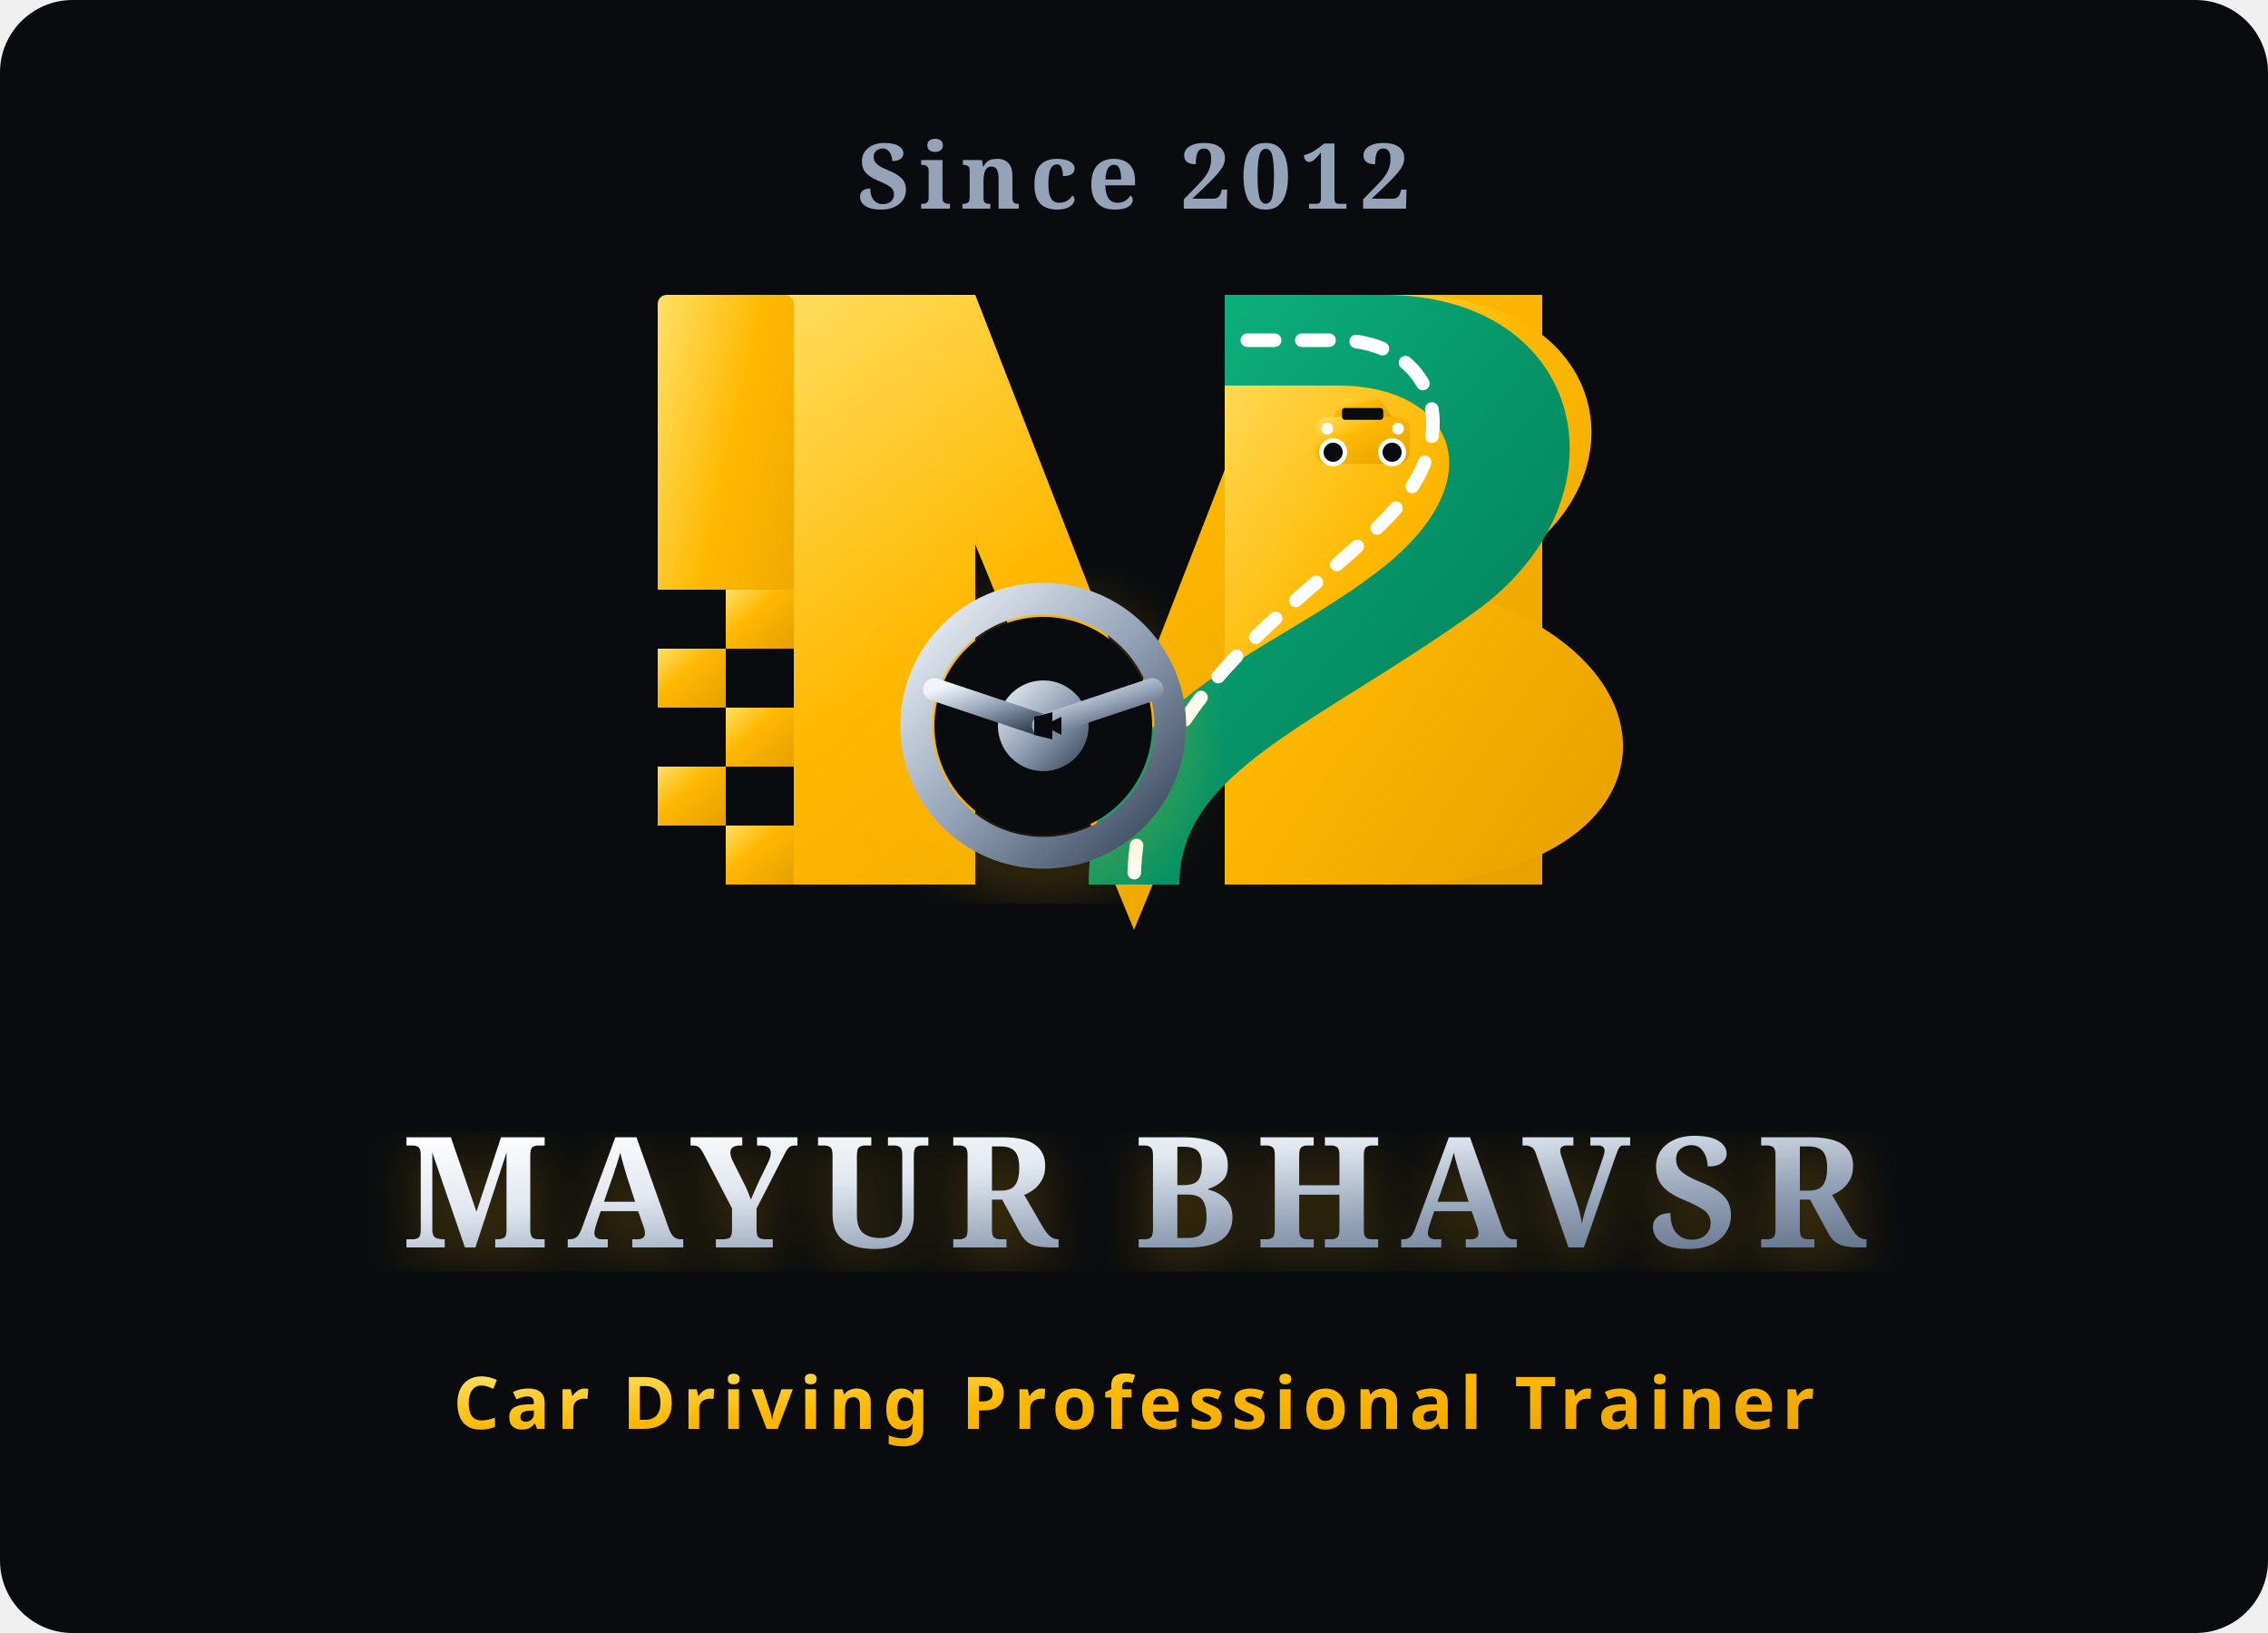
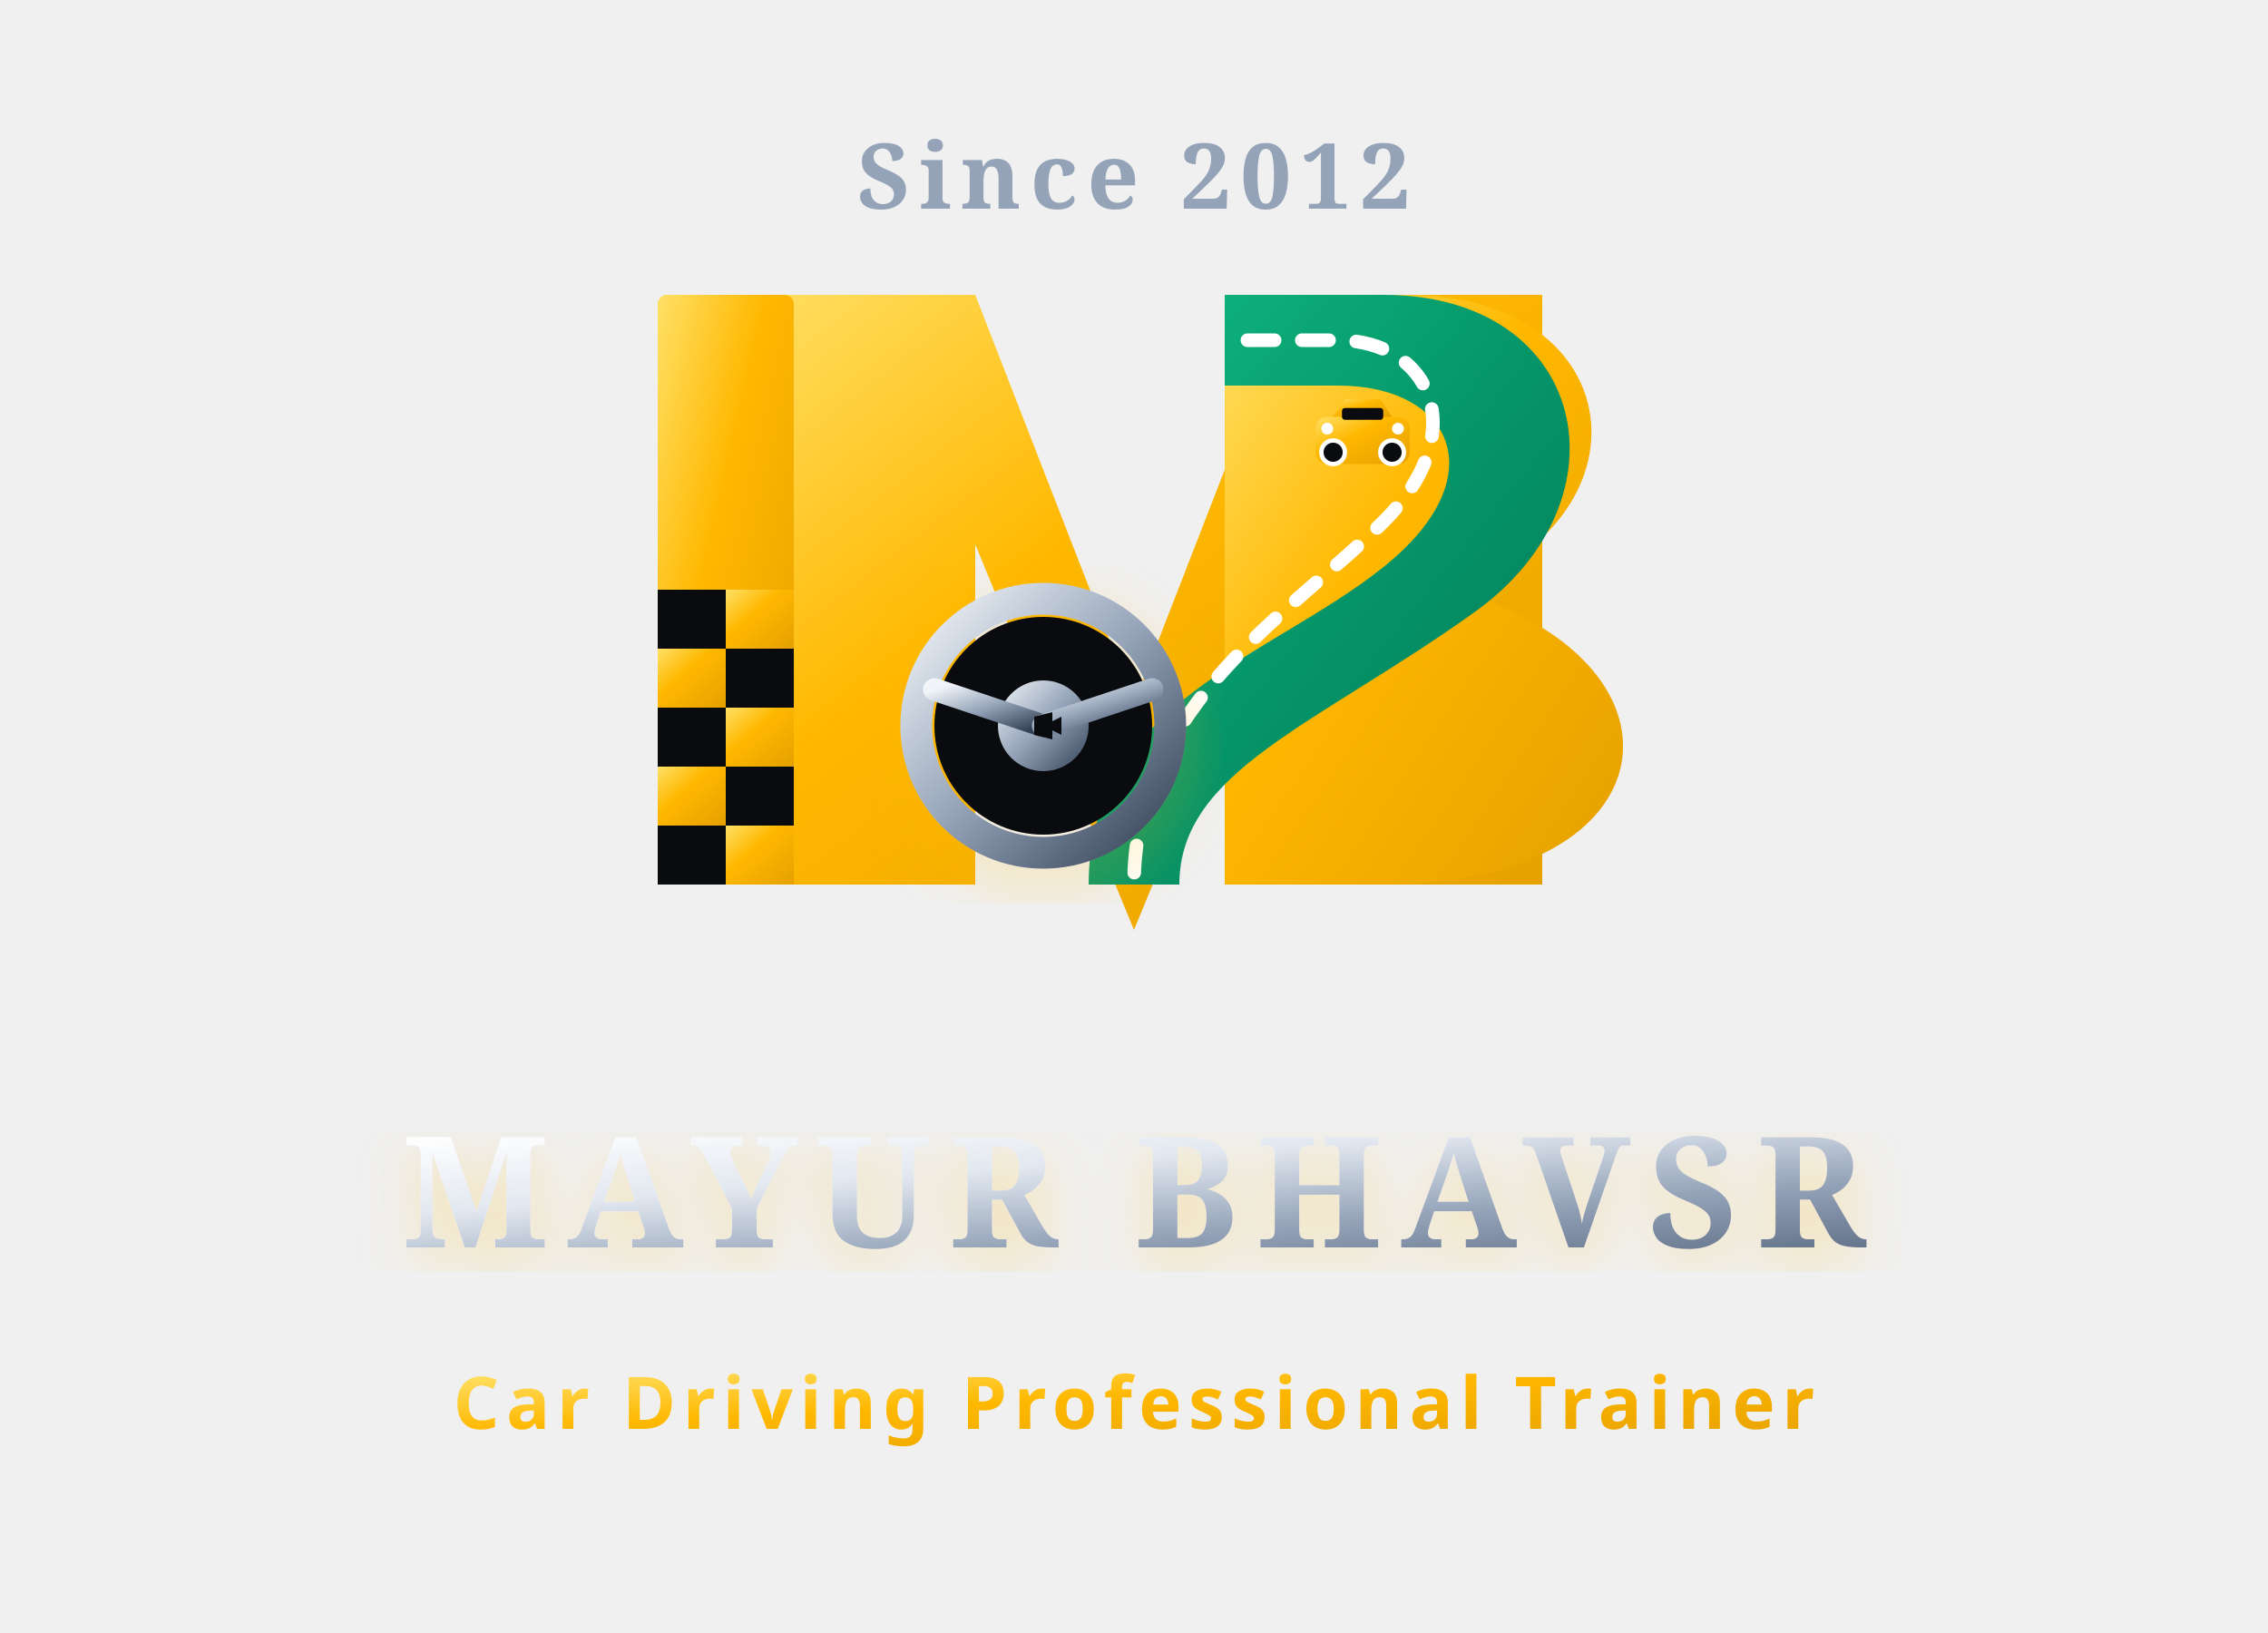
<svg xmlns="http://www.w3.org/2000/svg" viewBox="0 0 500 360" width="100%" height="100%">
  <defs>
    <linearGradient id="silverGrad" x1="0%" y1="0%" x2="100%" y2="100%">
      <stop offset="0%" stop-color="#FFFFFF" />
      <stop offset="35%" stop-color="#E2E8F0" />
      <stop offset="70%" stop-color="#94A3B8" />
      <stop offset="100%" stop-color="#64748B" />
    </linearGradient>
    <linearGradient id="goldGrad" x1="0%" y1="0%" x2="100%" y2="100%">
      <stop offset="0%" stop-color="#FFE066" />
      <stop offset="40%" stop-color="#FFB800" />
      <stop offset="100%" stop-color="#E5A000" />
    </linearGradient>
    <linearGradient id="roadGreenGrad" x1="0%" y1="0%" x2="100%" y2="100%">
      <stop offset="0%" stop-color="#10B981" />
      <stop offset="50%" stop-color="#059669" />
      <stop offset="100%" stop-color="#047857" />
    </linearGradient>
    <linearGradient id="wheelGrad" x1="0%" y1="0%" x2="100%" y2="100%">
      <stop offset="0%" stop-color="#F1F5F9" />
      <stop offset="50%" stop-color="#94A3B8" />
      <stop offset="100%" stop-color="#334155" />
    </linearGradient>
    <filter id="logoGlow" x="-20%" y="-20%" width="140%" height="140%">
      <feDropShadow dx="0" dy="4" stdDeviation="6" flood-color="#FFB800" flood-opacity="0.3" />
    </filter>
  </defs>
-   <rect width="100%" height="100%" fill="#090B0E" rx="16" />
+   <rect width="100%" height="100%" fill="none" />
  <text x="250" y="46" text-anchor="middle" font-family="'Syne', 'Georgia', serif" font-size="20" font-weight="700" fill="#94A3B8" letter-spacing="2">Since 2012</text>
  <g transform="translate(0, 10)">
    <path d="M 160 55 L 215 55 L 250 145 L 285 55 L 340 55 L 340 185 L 285 185 L 285 110 L 250 195 L 215 110 L 215 185 L 160 185 Z" fill="url(#goldGrad)" />
    <g transform="translate(145, 55)">
      <rect x="0" y="0" width="30" height="130" fill="url(#goldGrad)" rx="2" />
      <rect x="0" y="65" width="15" height="13" fill="#090B0E" />
      <rect x="15" y="65" width="15" height="13" fill="url(#goldGrad)" />
      <rect x="0" y="78" width="15" height="13" fill="url(#goldGrad)" />
      <rect x="15" y="78" width="15" height="13" fill="#090B0E" />
      <rect x="0" y="91" width="15" height="13" fill="#090B0E" />
      <rect x="15" y="91" width="15" height="13" fill="url(#goldGrad)" />
      <rect x="0" y="104" width="15" height="13" fill="url(#goldGrad)" />
      <rect x="15" y="104" width="15" height="13" fill="#090B0E" />
      <rect x="0" y="117" width="15" height="13" fill="#090B0E" />
      <rect x="15" y="117" width="15" height="13" fill="url(#goldGrad)" />
    </g>
    <path d="M 270 55 L 310 55 C 360 55 365 105 320 120 C 375 135 370 185 305 185 L 270 185 Z" fill="url(#goldGrad)" />
    <path d="M 270 55 L 305 55 C 350 55 360 100 325 125 C 290 150 260 160 260 185 L 240 185 C 240 145 280 135 305 115 C 330 95 320 75 295 75 L 270 75 Z" fill="url(#roadGreenGrad)" />
    <path d="M 275 65 L 295 65 C 315 65 325 85 305 105 C 285 125 250 145 250 185" fill="none" stroke="#FFFFFF" stroke-width="3" stroke-dasharray="6,6" stroke-linecap="round" />
    <g transform="translate(290, 78) scale(0.65)">
      <rect x="0" y="6" width="32" height="16" rx="4" fill="url(#goldGrad)" />
      <path d="M 6 6 L 10 0 L 22 0 L 26 6 Z" fill="url(#goldGrad)" />
      <circle cx="6" cy="18" r="4" fill="#090B0E" stroke="#FFFFFF" stroke-width="1.5" />
      <circle cx="26" cy="18" r="4" fill="#090B0E" stroke="#FFFFFF" stroke-width="1.5" />
      <rect x="9" y="3" width="14" height="4" rx="1" fill="#090B0E" />
      <circle cx="4" cy="10" r="2" fill="#FFFFFF" />
      <circle cx="28" cy="10" r="2" fill="#FFFFFF" />
    </g>
    <g transform="translate(210, 130)">
      <circle cx="20" cy="20" r="28" fill="none" stroke="url(#wheelGrad)" stroke-width="7" filter="url(#logoGlow)" />
      <circle cx="20" cy="20" r="24" fill="#090B0E" />
      <circle cx="20" cy="20" r="10" fill="url(#wheelGrad)" />
      <line x1="20" y1="20" x2="20" y2="46" stroke="url(#wheelGrad)" stroke-width="5" stroke-linecap="round" />
      <line x1="20" y1="20" x2="-4" y2="12" stroke="url(#wheelGrad)" stroke-width="5" stroke-linecap="round" />
      <line x1="20" y1="20" x2="44" y2="12" stroke="url(#wheelGrad)" stroke-width="5" stroke-linecap="round" />
      <path d="M 18 18 L 22 17 L 22 23 L 18 22 Z M 22 19 L 24 18 L 24 22 L 22 21 Z" fill="#090B0E" />
    </g>
  </g>
  <text x="250" y="275" text-anchor="middle" font-family="'Syne', 'Cinzel', serif" font-size="34" font-weight="900" fill="url(#silverGrad)" letter-spacing="4" filter="url(#logoGlow)">MAYUR BHAVSR</text>
  <text x="250" y="315" text-anchor="middle" font-family="'Outfit', 'Plus Jakarta Sans', sans-serif" font-size="16" font-weight="700" fill="url(#goldGrad)" letter-spacing="1.5">Car Driving Professional Trainer</text>
</svg>
